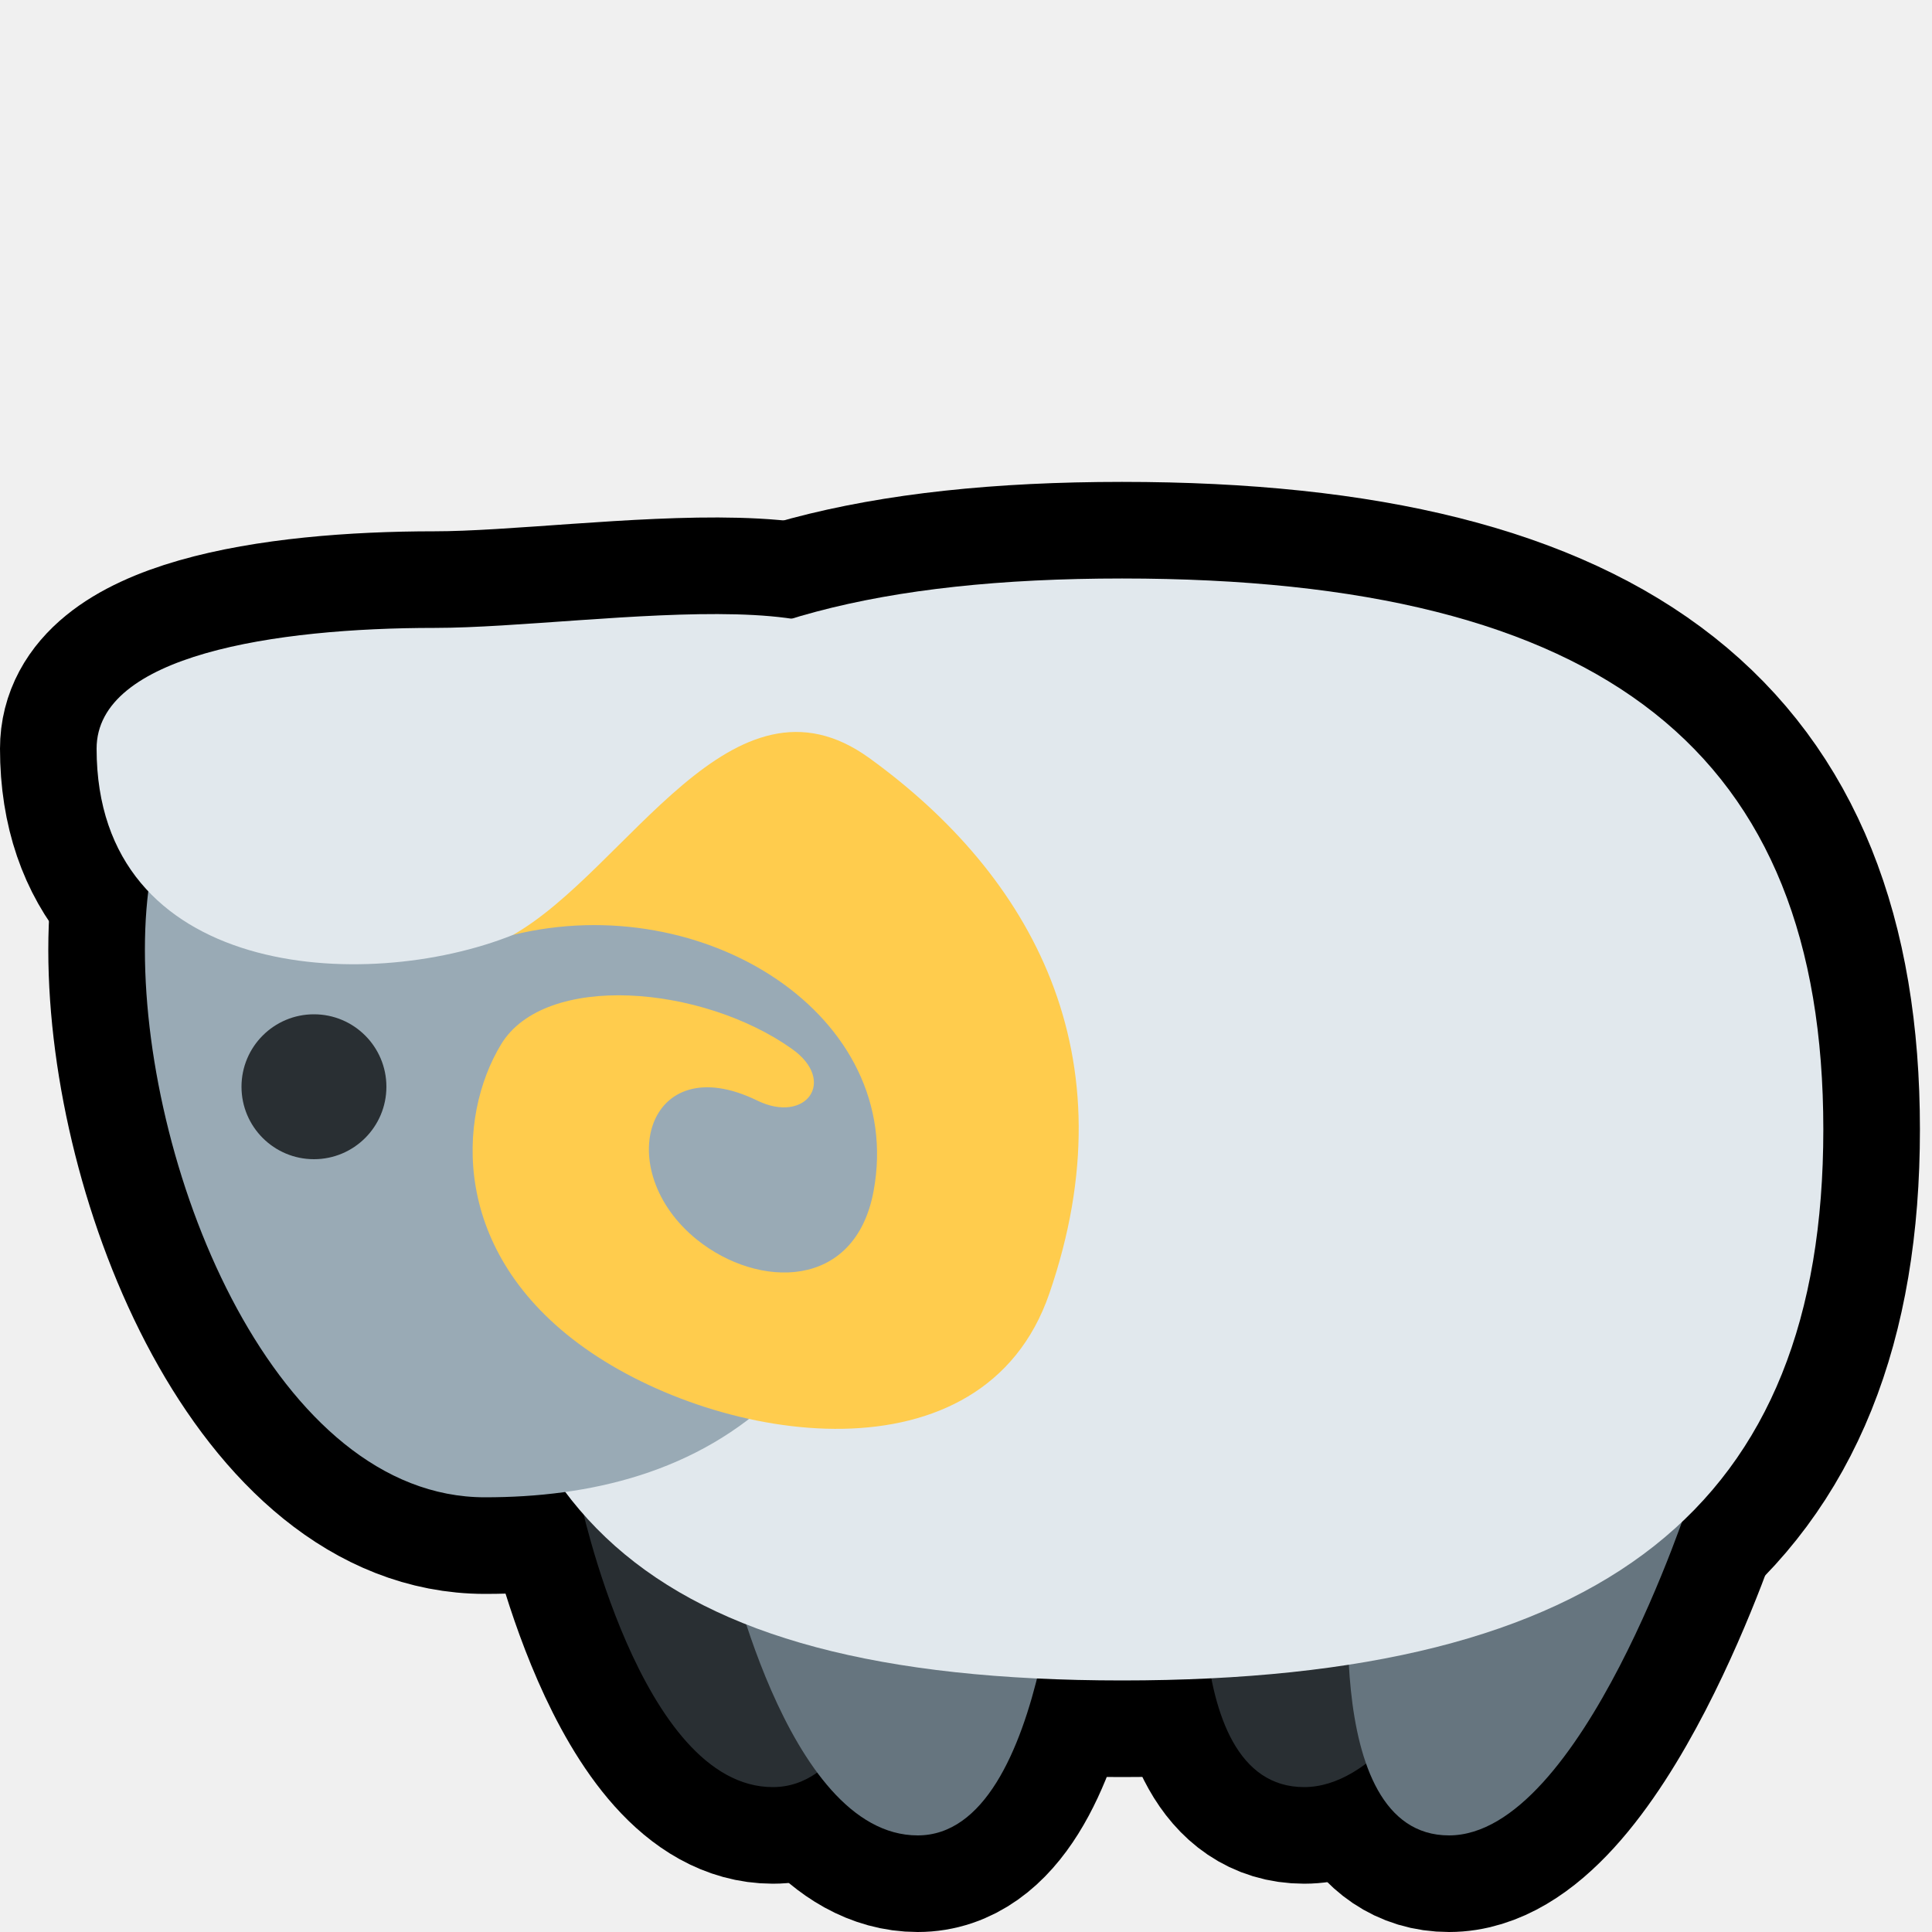
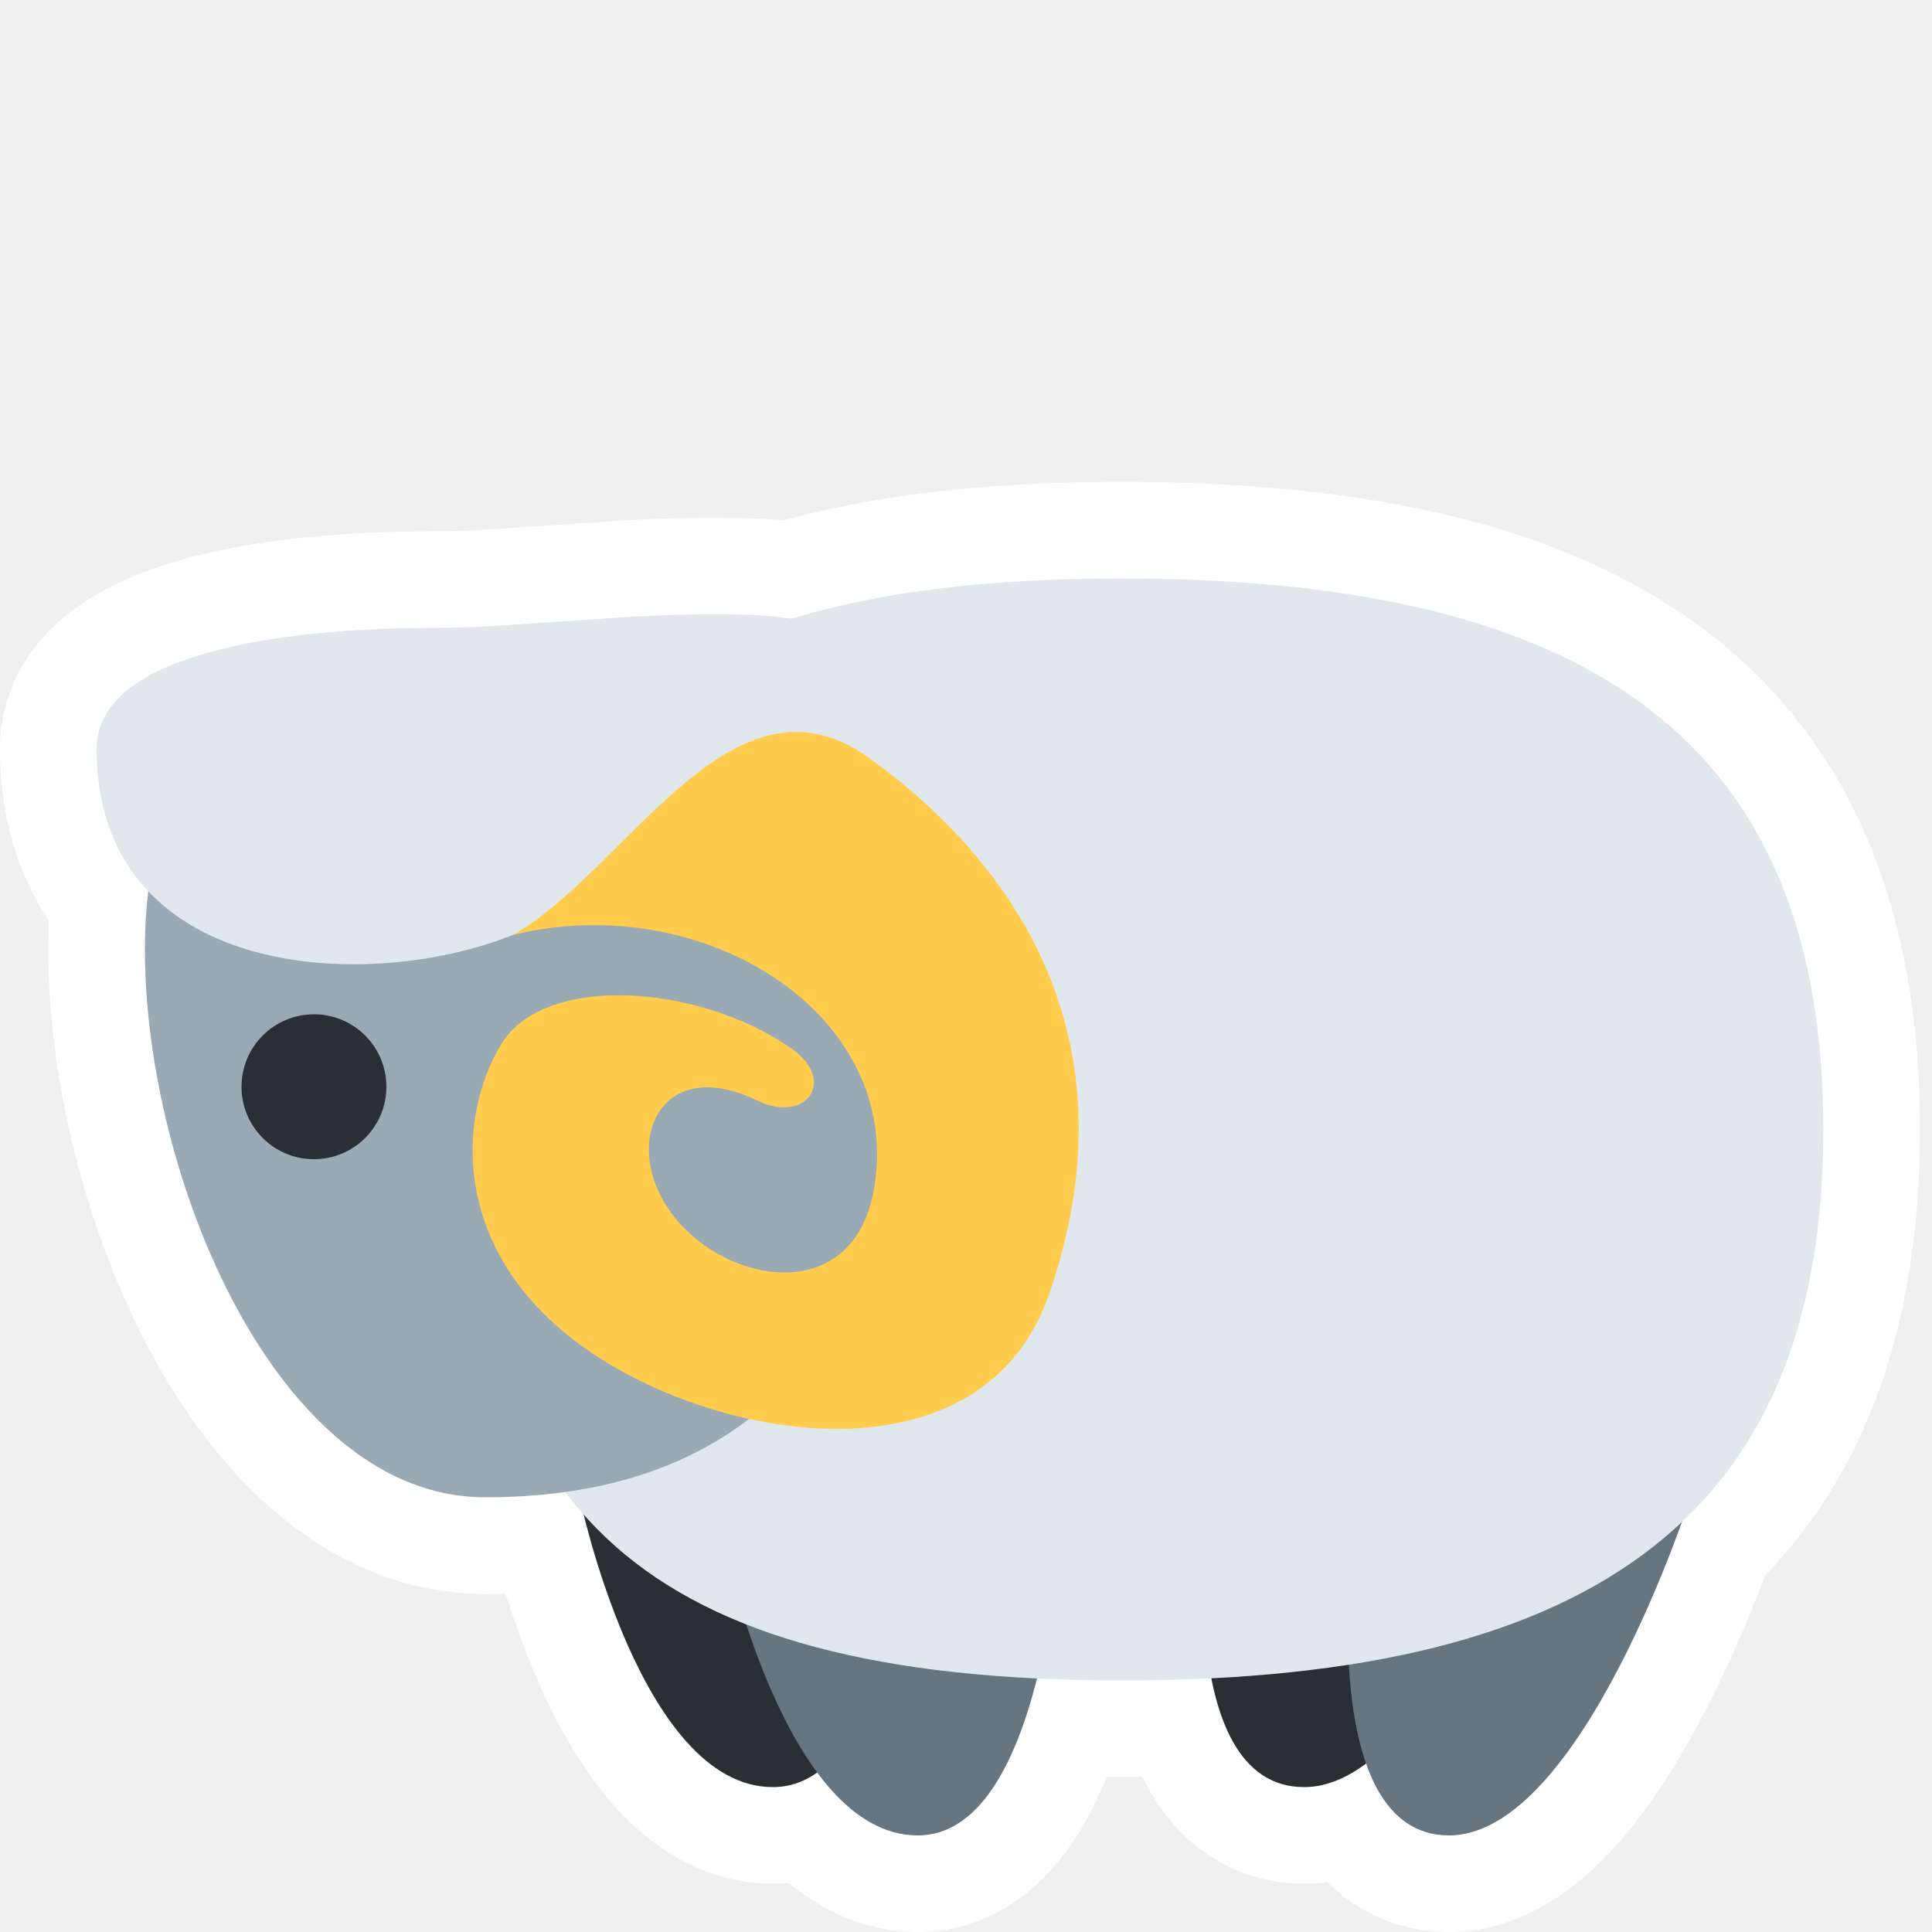
<svg xmlns="http://www.w3.org/2000/svg" viewBox="-2 -2 40 40">
  <g>
-     <path d="M25 35c-2.75 0-2-6-2-6 0-1.104 2.646-2 3.75-2S30 26.896 30 28c0 0-2.25 7-5 7z" stroke="black" stroke-linejoin="round" stroke-width="4px" />
-     <path d="M28 36c-2.75 0-2-6-2-6 0-1.104 2.646-2 3.75-2S33 27.896 33 29c0 0-2.25 7-5 7z" stroke="black" stroke-linejoin="round" stroke-width="4px" />
-     <path d="M14 35c-2.75 0-4-6-4-6 0-1.104 2.646-2 3.75-2S17 26.896 17 28c0 0-.25 7-3 7z" stroke="black" stroke-linejoin="round" stroke-width="4px" />
-     <path d="M17 36c-2.75 0-4-6-4-6 0-1.104 2.646-2 3.75-2S20 27.896 20 29c0 0-.25 7-3 7z" stroke="black" stroke-linejoin="round" stroke-width="4px" />
-     <path d="M35.75 21.384c0 7.782-4.495 11.408-14.519 11.408-10.023 0-13.481-3.626-13.481-11.408 0-7.783 3.458-11.407 13.481-11.407 10.024 0 14.519 3.624 14.519 11.407z" stroke="black" stroke-linejoin="round" stroke-width="4px" />
-     <path d="M17 17.667C17 27 12.345 29 8.042 29 3.738 29 1 22.36 1 17.667 1 12.973 3.738 12 8.042 12c4.303 0 8.958.973 8.958 5.667z" stroke="black" stroke-linejoin="round" stroke-width="4px" />
-     <circle cx="4.5" cy="20.5" r="1.5" stroke="black" stroke-linejoin="round" stroke-width="4px" />
-     <path d="M15.75 12.75C14 16 13.622 15.356 8.622 17.356 5.545 18.587 0 18.25 0 13.5 0 11.567 3.687 11 7 11c3.314 0 10.409-1.332 8.75 1.75z" stroke="black" stroke-linejoin="round" stroke-width="4px" />
-     <path d="M16 13.696c3.353 2.427 5.43 6.139 3.724 11.089-1.367 3.967-6.816 3.115-9.616 1.127-2.799-1.988-2.643-4.792-1.733-6.291.909-1.497 4.158-1.229 6.024.097.934.663.287 1.559-.721 1.068-2.292-1.118-3.037 1.443-1.246 2.882 1.266 1.016 3.275 1.049 3.655-1.01.671-3.63-3.505-6.274-7.465-5.302C11 16 13.161 11.641 16 13.696z" stroke="black" stroke-linejoin="round" stroke-width="4px" />
+     <path d="M25 35c-2.75 0-2-6-2-6 0-1.104 2.646-2 3.75-2S30 26.896 30 28c0 0-2.25 7-5 7z" stroke="white" stroke-linejoin="round" stroke-width="4px" />
+     <path d="M28 36c-2.75 0-2-6-2-6 0-1.104 2.646-2 3.75-2S33 27.896 33 29c0 0-2.25 7-5 7z" stroke="white" stroke-linejoin="round" stroke-width="4px" />
+     <path d="M14 35c-2.75 0-4-6-4-6 0-1.104 2.646-2 3.75-2S17 26.896 17 28c0 0-.25 7-3 7z" stroke="white" stroke-linejoin="round" stroke-width="4px" />
+     <path d="M17 36c-2.75 0-4-6-4-6 0-1.104 2.646-2 3.75-2S20 27.896 20 29c0 0-.25 7-3 7z" stroke="white" stroke-linejoin="round" stroke-width="4px" />
+     <path d="M35.75 21.384c0 7.782-4.495 11.408-14.519 11.408-10.023 0-13.481-3.626-13.481-11.408 0-7.783 3.458-11.407 13.481-11.407 10.024 0 14.519 3.624 14.519 11.407z" stroke="white" stroke-linejoin="round" stroke-width="4px" />
+     <path d="M17 17.667C17 27 12.345 29 8.042 29 3.738 29 1 22.36 1 17.667 1 12.973 3.738 12 8.042 12c4.303 0 8.958.973 8.958 5.667z" stroke="white" stroke-linejoin="round" stroke-width="4px" />
+     <circle cx="4.5" cy="20.5" r="1.5" stroke="white" stroke-linejoin="round" stroke-width="4px" />
+     <path d="M15.75 12.75C14 16 13.622 15.356 8.622 17.356 5.545 18.587 0 18.25 0 13.5 0 11.567 3.687 11 7 11c3.314 0 10.409-1.332 8.75 1.75z" stroke="white" stroke-linejoin="round" stroke-width="4px" />
+     <path d="M16 13.696c3.353 2.427 5.43 6.139 3.724 11.089-1.367 3.967-6.816 3.115-9.616 1.127-2.799-1.988-2.643-4.792-1.733-6.291.909-1.497 4.158-1.229 6.024.097.934.663.287 1.559-.721 1.068-2.292-1.118-3.037 1.443-1.246 2.882 1.266 1.016 3.275 1.049 3.655-1.01.671-3.63-3.505-6.274-7.465-5.302C11 16 13.161 11.641 16 13.696z" stroke="white" stroke-linejoin="round" stroke-width="4px" />
  </g>
  <path fill="#292F33" d="M25 35c-2.75 0-2-6-2-6 0-1.104 2.646-2 3.75-2S30 26.896 30 28c0 0-2.25 7-5 7z" />
  <path fill="#66757F" d="M28 36c-2.75 0-2-6-2-6 0-1.104 2.646-2 3.75-2S33 27.896 33 29c0 0-2.25 7-5 7z" />
  <path fill="#292F33" d="M14 35c-2.75 0-4-6-4-6 0-1.104 2.646-2 3.75-2S17 26.896 17 28c0 0-.25 7-3 7z" />
  <path fill="#66757F" d="M17 36c-2.75 0-4-6-4-6 0-1.104 2.646-2 3.75-2S20 27.896 20 29c0 0-.25 7-3 7z" />
  <path fill="#E1E8ED" d="M35.75 21.384c0 7.782-4.495 11.408-14.519 11.408-10.023 0-13.481-3.626-13.481-11.408 0-7.783 3.458-11.407 13.481-11.407 10.024 0 14.519 3.624 14.519 11.407z" />
  <path fill="#99AAB5" d="M17 17.667C17 27 12.345 29 8.042 29 3.738 29 1 22.36 1 17.667 1 12.973 3.738 12 8.042 12c4.303 0 8.958.973 8.958 5.667z" />
  <circle fill="#292F33" cx="4.5" cy="20.5" r="1.5" />
  <path fill="#E1E8ED" d="M15.75 12.75C14 16 13.622 15.356 8.622 17.356 5.545 18.587 0 18.25 0 13.5 0 11.567 3.687 11 7 11c3.314 0 10.409-1.332 8.75 1.75z" />
  <path fill="#FFCC4D" d="M16 13.696c3.353 2.427 5.43 6.139 3.724 11.089-1.367 3.967-6.816 3.115-9.616 1.127-2.799-1.988-2.643-4.792-1.733-6.291.909-1.497 4.158-1.229 6.024.097.934.663.287 1.559-.721 1.068-2.292-1.118-3.037 1.443-1.246 2.882 1.266 1.016 3.275 1.049 3.655-1.01.671-3.63-3.505-6.274-7.465-5.302C11 16 13.161 11.641 16 13.696z" />
</svg>
